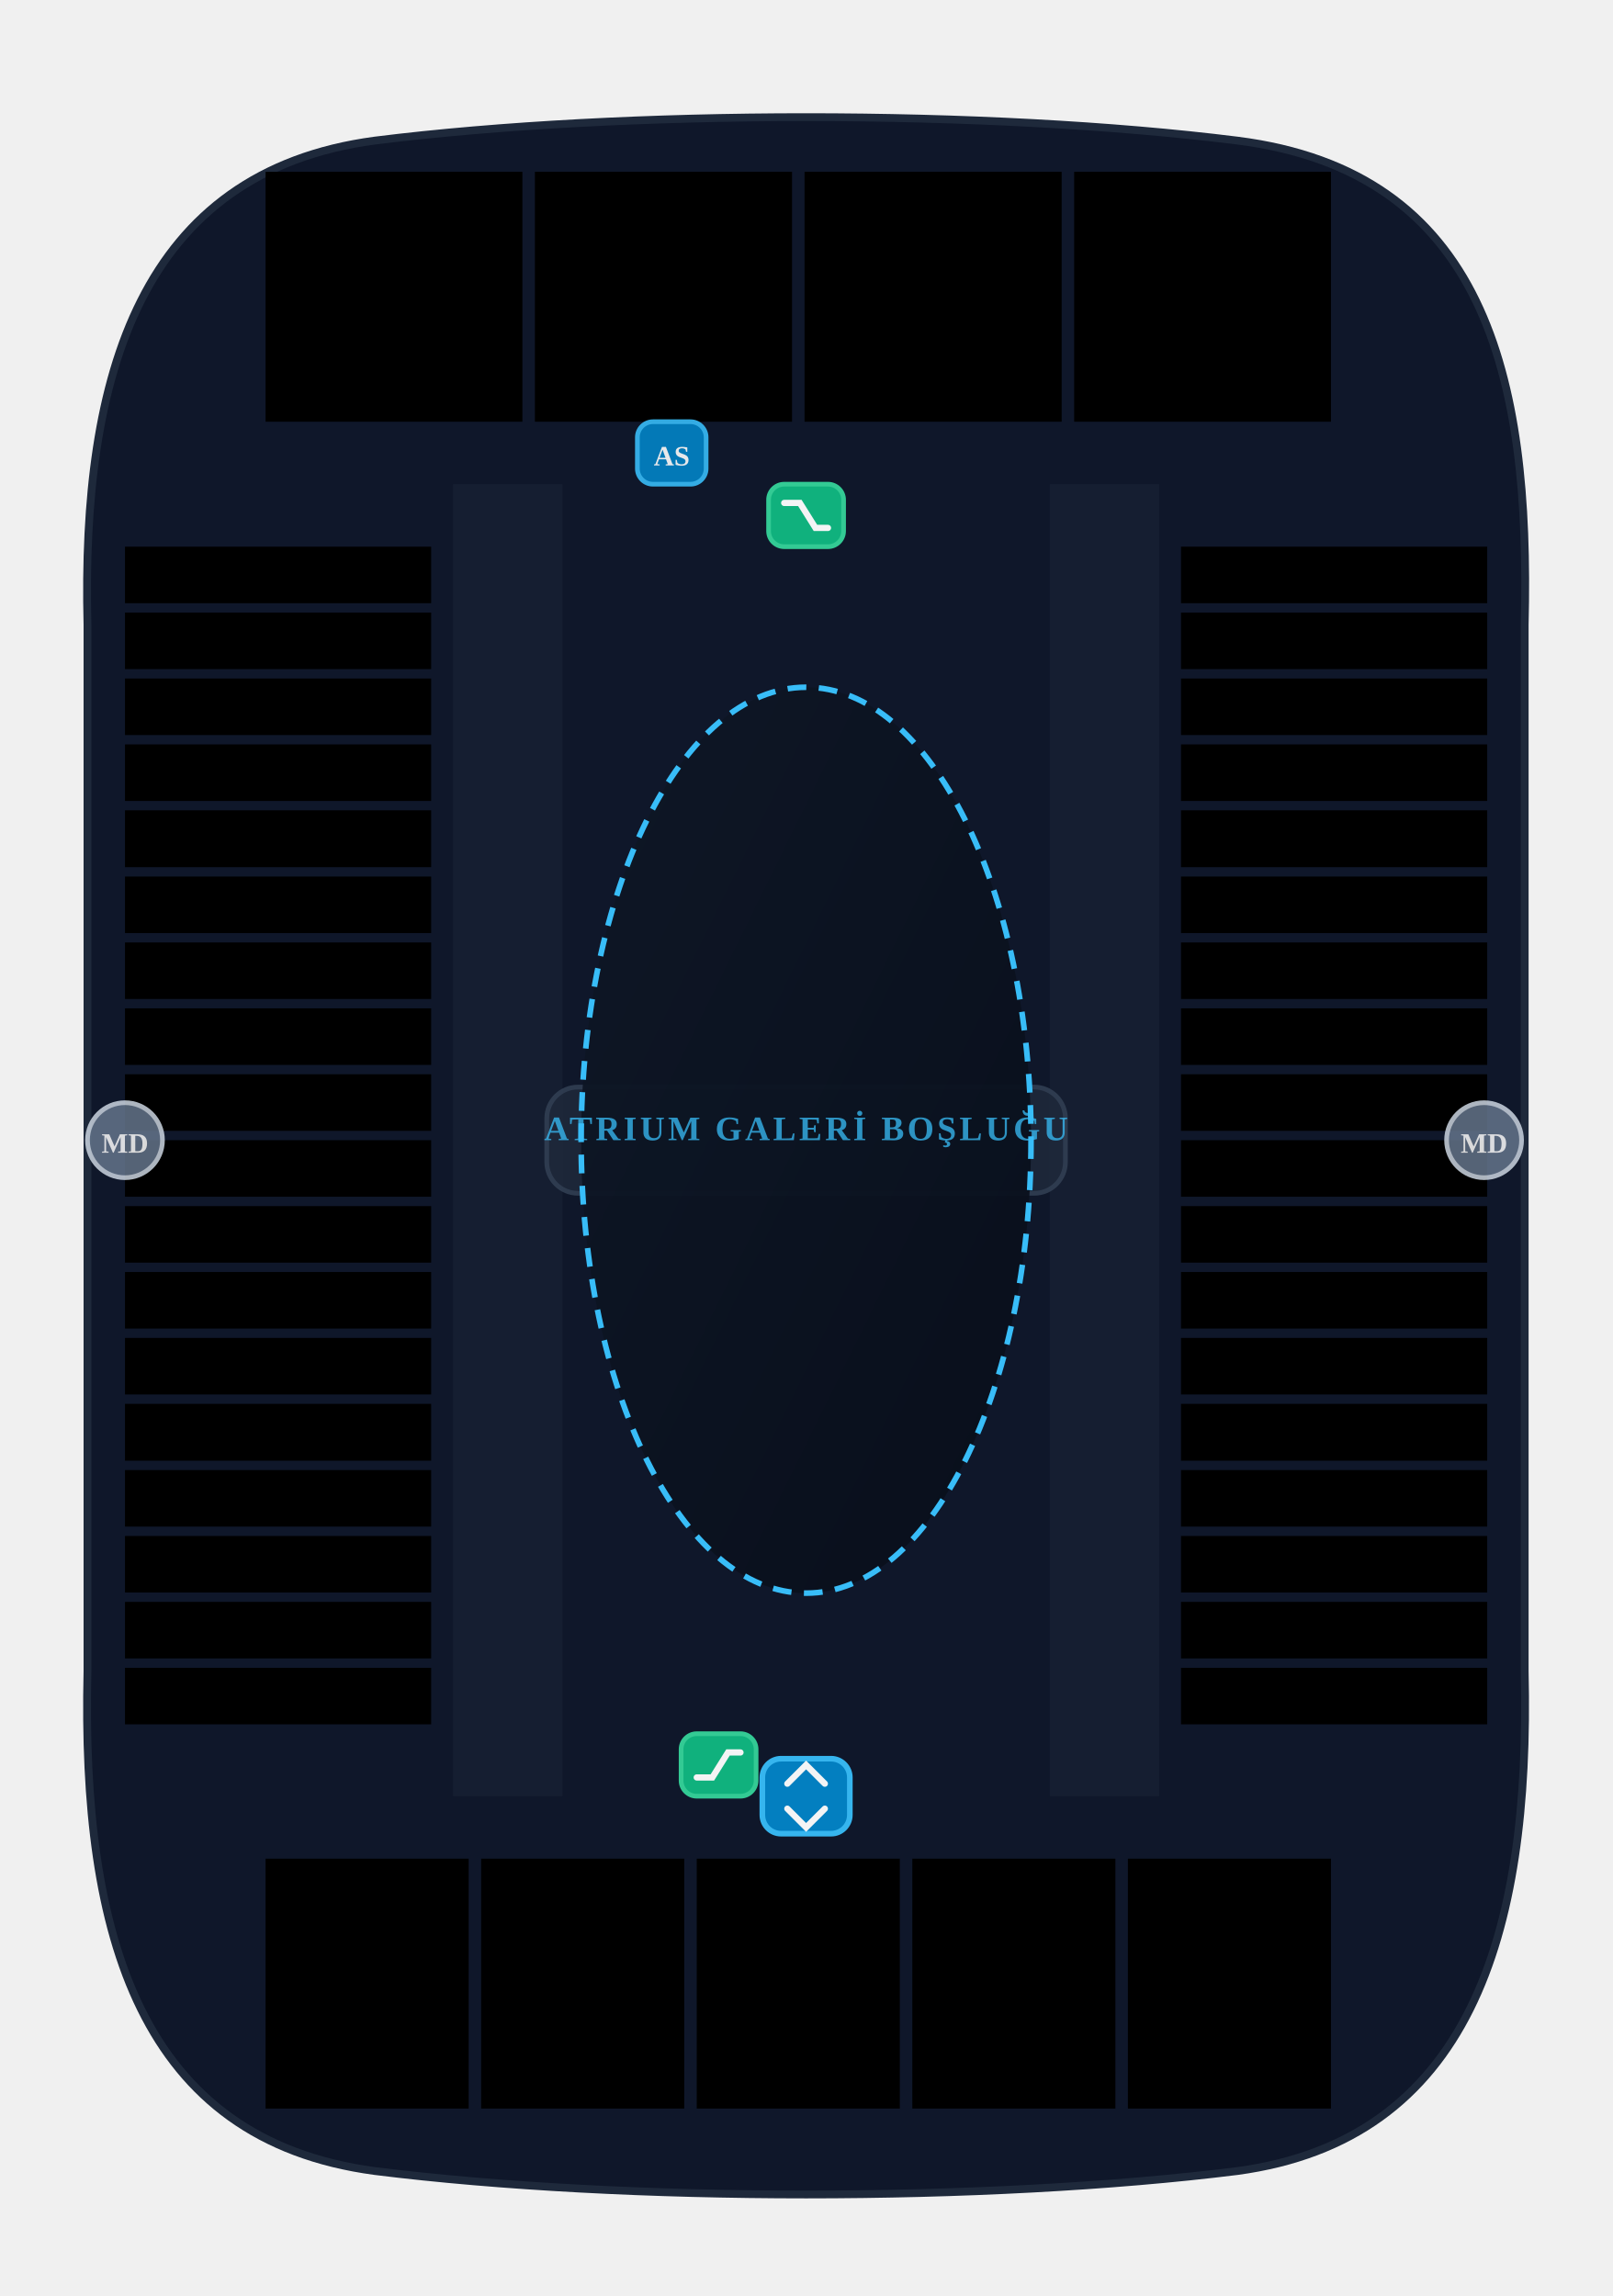
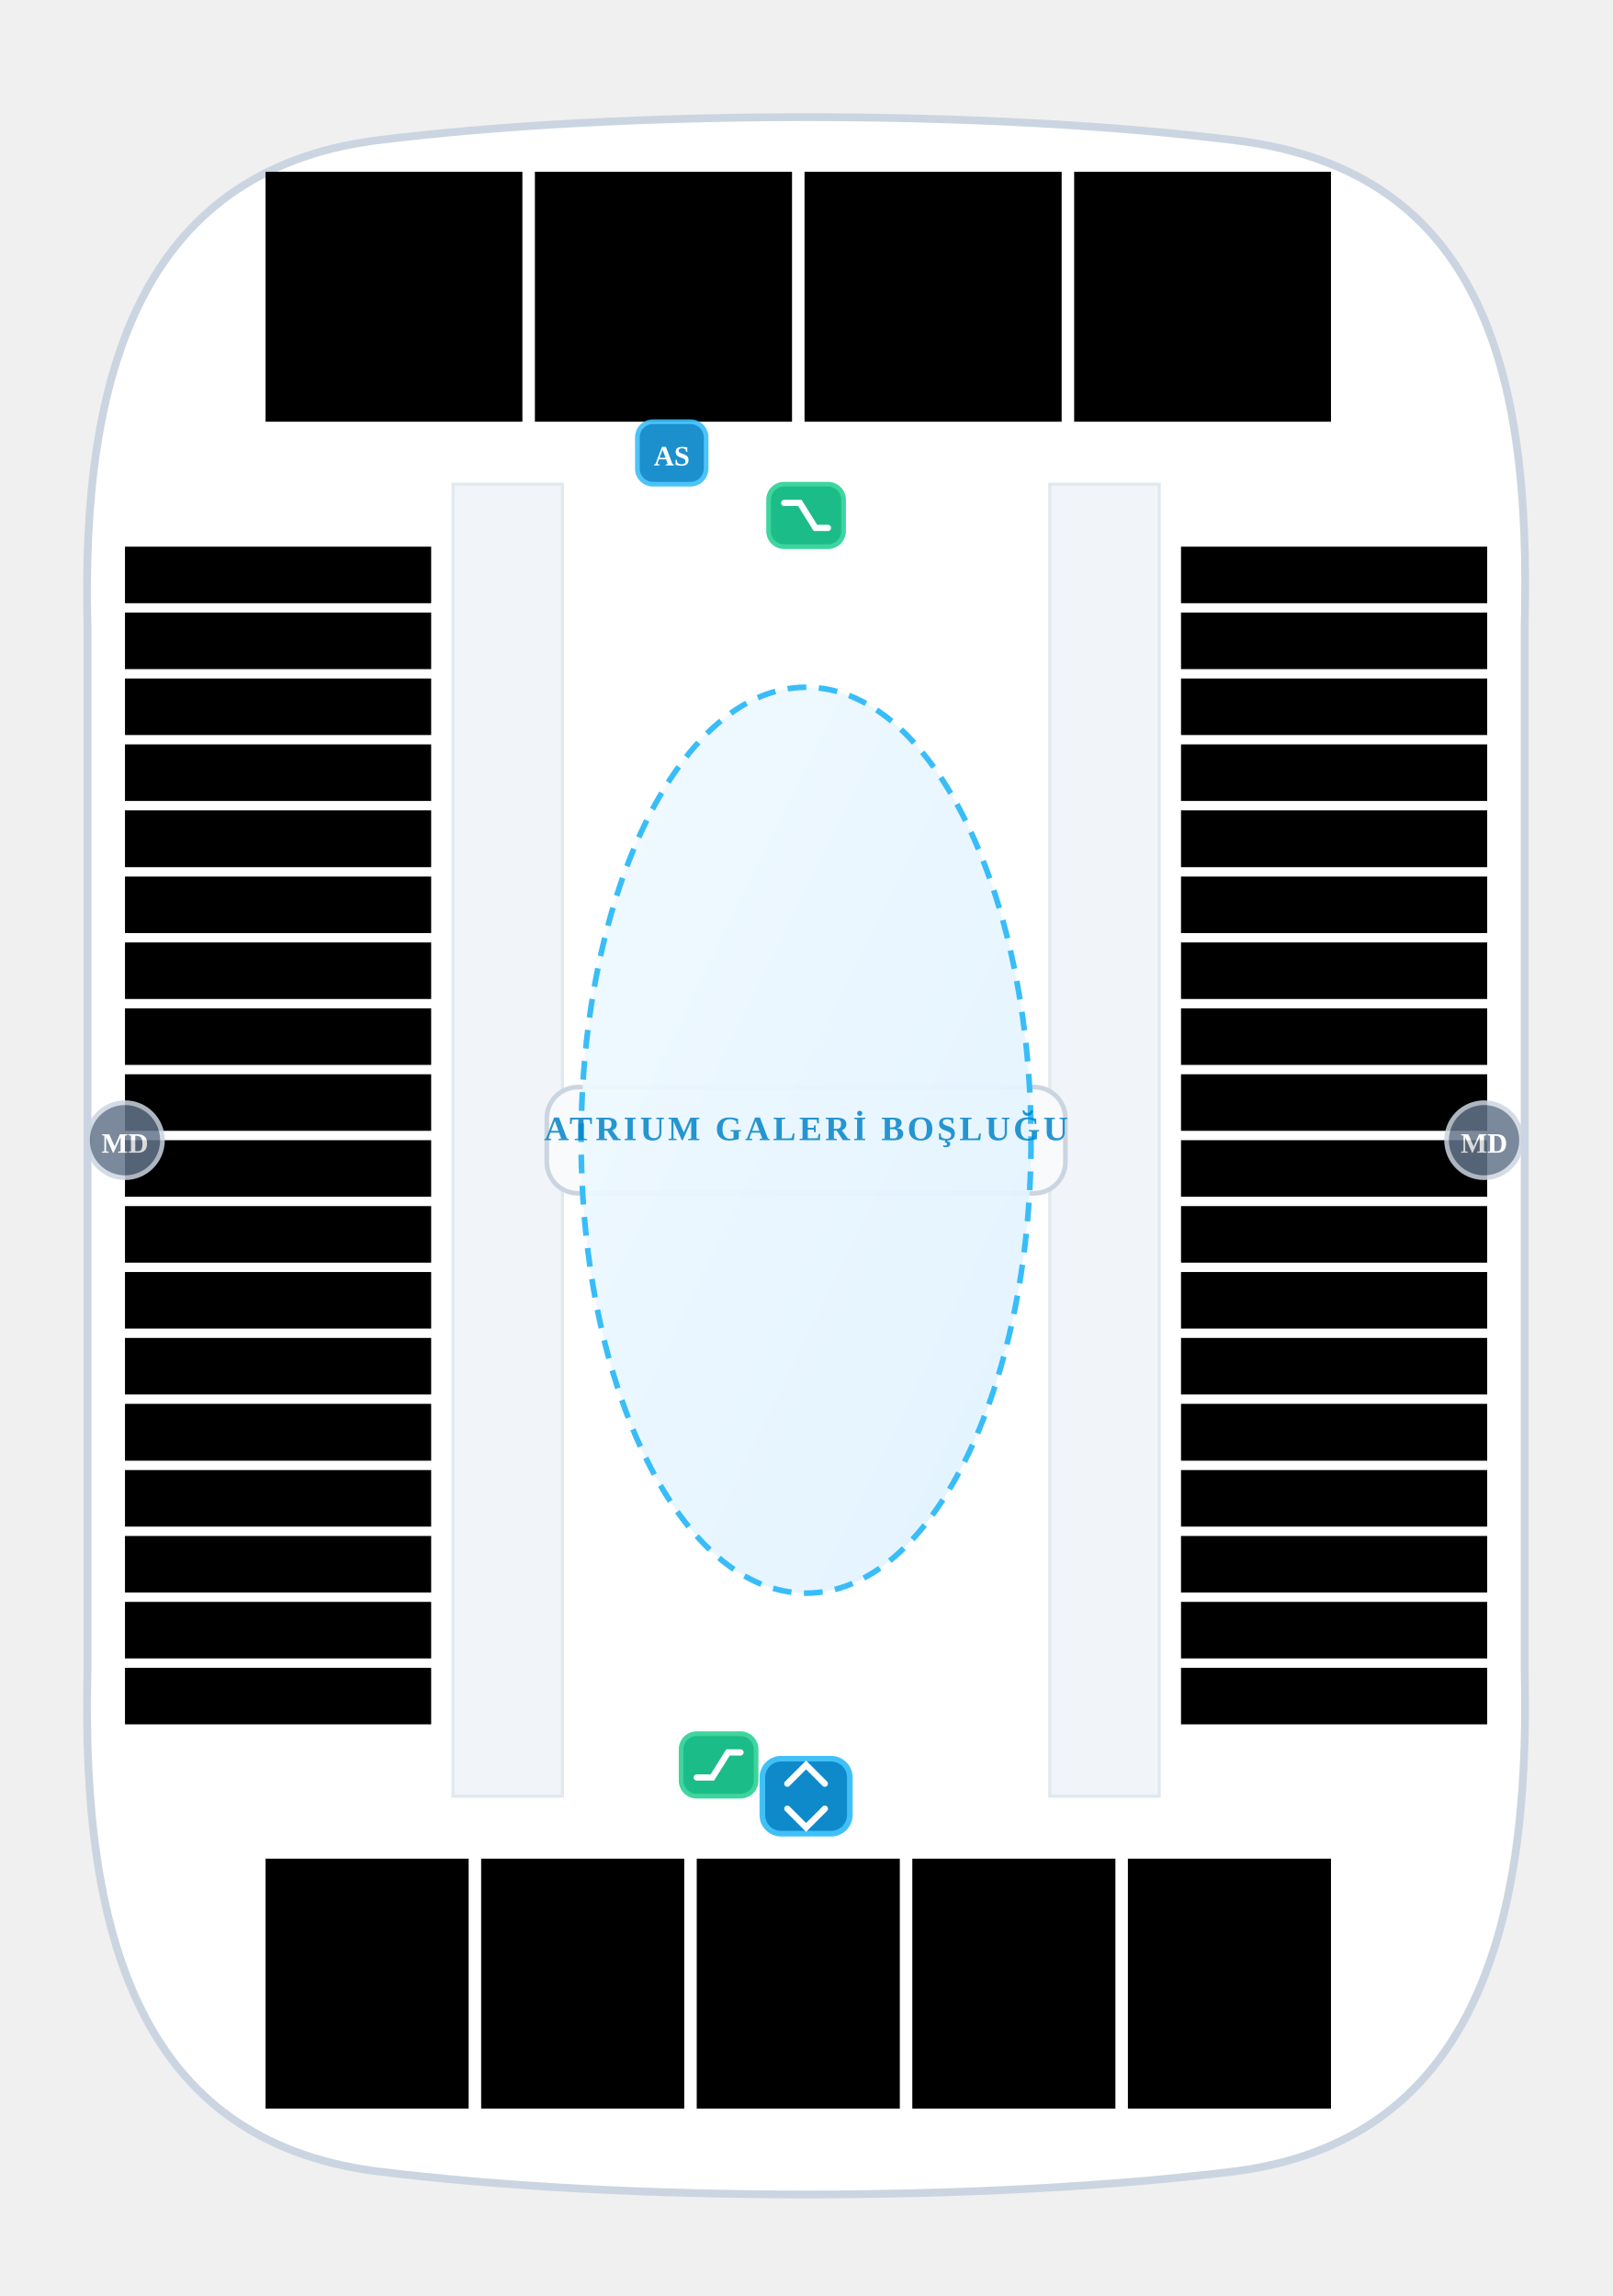
<svg xmlns="http://www.w3.org/2000/svg" viewBox="0 0 516 735" width="100%" height="100%" class="map__svg">
  <defs>
    <filter id="slab-shadow" x="-5%" y="-5%" width="110%" height="110%">
-       <feDropShadow dx="0" dy="4" stdDeviation="6" flood-opacity="0.12" />
+       <feDropShadow dx="0" dy="4" stdDeviation="6" flood-opacity="0.08" />
    </filter>
    <linearGradient id="atriumGrad" x1="0%" y1="0%" x2="100%" y2="100%">
-       <stop offset="0%" stop-color="#0e1726" stop-opacity="0.95" />
-       <stop offset="100%" stop-color="#080e1a" stop-opacity="0.95" />
+       <stop offset="0%" stop-color="#f0f9ff" stop-opacity="0.95" />
+       <stop offset="100%" stop-color="#e0f2fe" stop-opacity="0.95" />
    </linearGradient>
    <linearGradient id="fountainGrad" x1="0%" y1="0%" x2="100%" y2="100%">
-       <stop offset="0%" stop-color="#06b6d4" stop-opacity="0.35" />
-       <stop offset="100%" stop-color="#3b82f6" stop-opacity="0.2" />
+       <stop offset="0%" stop-color="#38bdf8" stop-opacity="0.35" />
+       <stop offset="100%" stop-color="#0284c7" stop-opacity="0.25" />
    </linearGradient>
  </defs>
  <g id="FloorSlab" class="map__slab">
-     <path id="slab_outer_5" class="slab corridor-path" d="M 120 45 C 200 35, 316 35, 396 45 C 475 55, 490 120, 488 200 L 488 535 C 490 620, 470 685, 396 695 C 316 705, 200 705, 120 695 C 45 685, 26 620, 28 535 L 28 200 C 26 120, 45 55, 120 45 Z" fill="#0f172a" stroke="#1e293b" stroke-width="2.5" />
-     <path class="corridor-lane" d="M 145 155 L 180 155 L 180 575 L 145 575 Z" fill="#1e293b" opacity="0.4" />
-     <path class="corridor-lane" d="M 336 155 L 371 155 L 371 575 L 336 575 Z" fill="#1e293b" opacity="0.4" />
-     <rect x="175" y="348" width="166" height="34" rx="10" fill="#1e293b" stroke="#334155" stroke-width="1.5" opacity="0.85" />
+     <path id="slab_outer_5" class="slab corridor-path" d="M 120 45 C 200 35, 316 35, 396 45 C 475 55, 490 120, 488 200 L 488 535 C 490 620, 470 685, 396 695 C 316 705, 200 705, 120 695 C 45 685, 26 620, 28 535 L 28 200 C 26 120, 45 55, 120 45 Z" fill="#ffffff" stroke="#cbd5e1" stroke-width="2.5" />
+     <path class="corridor-lane" d="M 145 155 L 180 155 L 180 575 L 145 575 Z" fill="#f1f5f9" stroke="#e2e8f0" stroke-width="1" />
+     <path class="corridor-lane" d="M 336 155 L 371 155 L 371 575 L 336 575 Z" fill="#f1f5f9" stroke="#e2e8f0" stroke-width="1" />
+     <rect x="175" y="348" width="166" height="34" rx="10" fill="#f8fafc" stroke="#cbd5e1" stroke-width="1.5" />
  </g>
  <g id="FloorVoids">
    <ellipse cx="258" cy="365" rx="72" ry="145" fill="url(#atriumGrad)" stroke="#38bdf8" stroke-width="1.8" stroke-dasharray="6 4" class="void-atrium" />
-     <text x="258" y="365" text-anchor="middle" fill="#38bdf8" font-size="11" font-weight="700" letter-spacing="1" opacity="0.75">ATRIUM GALERİ BOŞLUĞU</text>
+     <text x="258" y="365" text-anchor="middle" fill="#0284c7" font-size="11" font-weight="700" letter-spacing="1" opacity="0.85">ATRIUM GALERİ BOŞLUĞU</text>
  </g>
  <g id="FloorRooms">
    <path id="room_5_1" class="room room--shop room--tenant g-cosmetics cat-cosmetics store-polygon" d="M 40.0 175.0 L 138.0 175.0 L 138.0 193.1 L 40.0 193.1 Z" fillRule="evenodd" data-id="store_5_1" />
    <path id="room_5_2" class="room room--shop room--tenant g-cosmetics cat-cosmetics store-polygon" d="M 40.0 196.1 L 138.0 196.1 L 138.0 214.2 L 40.0 214.2 Z" fillRule="evenodd" data-id="store_5_2" />
    <path id="room_5_3" class="room room--shop room--tenant g-fashion cat-fashion store-polygon" d="M 40.0 217.2 L 138.0 217.2 L 138.0 235.3 L 40.0 235.3 Z" fillRule="evenodd" data-id="store_5_3" />
    <path id="room_5_4" class="room room--shop room--tenant g-shoes cat-shoes store-polygon" d="M 40.0 238.3 L 138.0 238.3 L 138.0 256.4 L 40.0 256.4 Z" fillRule="evenodd" data-id="store_5_4" />
    <path id="room_5_5" class="room room--shop room--tenant g-fashion cat-fashion store-polygon" d="M 40.0 259.4 L 138.0 259.4 L 138.0 277.6 L 40.0 277.6 Z" fillRule="evenodd" data-id="store_5_5" />
    <path id="room_5_6" class="room room--shop room--tenant g-shoes cat-shoes store-polygon" d="M 40.0 280.6 L 138.0 280.6 L 138.0 298.7 L 40.0 298.7 Z" fillRule="evenodd" data-id="store_5_6" />
    <path id="room_5_7" class="room room--shop room--tenant g-tech cat-tech store-polygon" d="M 40.0 301.7 L 138.0 301.7 L 138.0 319.8 L 40.0 319.8 Z" fillRule="evenodd" data-id="store_5_7" />
    <path id="room_5_8" class="room room--shop room--tenant g-fashion cat-fashion store-polygon" d="M 40.0 322.8 L 138.0 322.8 L 138.0 340.9 L 40.0 340.9 Z" fillRule="evenodd" data-id="store_5_8" />
    <path id="room_5_9" class="room room--shop room--tenant g-shoes cat-shoes store-polygon" d="M 40.0 343.9 L 138.0 343.9 L 138.0 362.0 L 40.0 362.0 Z" fillRule="evenodd" data-id="store_5_9" />
    <path id="room_5_10" class="room room--shop room--tenant g-cosmetics cat-cosmetics store-polygon" d="M 40.0 365.0 L 138.0 365.0 L 138.0 383.1 L 40.0 383.1 Z" fillRule="evenodd" data-id="store_5_10" />
    <path id="room_5_11" class="room room--shop room--tenant g-fashion cat-fashion store-polygon" d="M 40.0 386.1 L 138.0 386.1 L 138.0 404.2 L 40.0 404.2 Z" fillRule="evenodd" data-id="store_5_11" />
    <path id="room_5_12" class="room room--shop room--tenant g-cosmetics cat-cosmetics store-polygon" d="M 40.0 407.2 L 138.0 407.2 L 138.0 425.3 L 40.0 425.3 Z" fillRule="evenodd" data-id="store_5_12" />
    <path id="room_5_13" class="room room--shop room--tenant g-accessories cat-accessories store-polygon" d="M 40.0 428.3 L 138.0 428.3 L 138.0 446.4 L 40.0 446.4 Z" fillRule="evenodd" data-id="store_5_13" />
    <path id="room_5_14" class="room room--shop room--tenant g-cosmetics cat-cosmetics store-polygon" d="M 40.0 449.4 L 138.0 449.4 L 138.0 467.6 L 40.0 467.6 Z" fillRule="evenodd" data-id="store_5_14" />
    <path id="room_5_15" class="room room--shop room--tenant g-fashion cat-fashion store-polygon" d="M 40.0 470.6 L 138.0 470.6 L 138.0 488.7 L 40.0 488.7 Z" fillRule="evenodd" data-id="store_5_15" />
    <path id="room_5_16" class="room room--shop room--tenant g-fashion cat-fashion store-polygon" d="M 40.0 491.7 L 138.0 491.7 L 138.0 509.8 L 40.0 509.8 Z" fillRule="evenodd" data-id="store_5_16" />
    <path id="room_5_17" class="room room--shop room--tenant g-fashion cat-fashion store-polygon" d="M 40.0 512.8 L 138.0 512.8 L 138.0 530.9 L 40.0 530.9 Z" fillRule="evenodd" data-id="store_5_17" />
    <path id="room_5_18" class="room room--shop room--tenant g-fashion cat-fashion store-polygon" d="M 40.0 533.9 L 138.0 533.9 L 138.0 552.0 L 40.0 552.0 Z" fillRule="evenodd" data-id="store_5_18" />
    <path id="room_5_19" class="room room--shop room--tenant g-cosmetics cat-cosmetics store-polygon" d="M 378.0 175.0 L 476.0 175.0 L 476.0 193.1 L 378.0 193.1 Z" fillRule="evenodd" data-id="store_5_19" />
    <path id="room_5_20" class="room room--shop room--tenant g-fashion cat-fashion store-polygon" d="M 378.0 196.1 L 476.0 196.1 L 476.0 214.2 L 378.0 214.2 Z" fillRule="evenodd" data-id="store_5_20" />
    <path id="room_5_21" class="room room--shop room--tenant g-accessories cat-accessories store-polygon" d="M 378.0 217.2 L 476.0 217.2 L 476.0 235.3 L 378.0 235.3 Z" fillRule="evenodd" data-id="store_5_21" />
    <path id="room_5_22" class="room room--shop room--tenant g-cosmetics cat-cosmetics store-polygon" d="M 378.0 238.3 L 476.0 238.3 L 476.0 256.4 L 378.0 256.4 Z" fillRule="evenodd" data-id="store_5_22" />
    <path id="room_5_23" class="room room--shop room--tenant g-cosmetics cat-cosmetics store-polygon" d="M 378.0 259.4 L 476.0 259.4 L 476.0 277.6 L 378.0 277.6 Z" fillRule="evenodd" data-id="store_5_23" />
    <path id="room_5_24" class="room room--shop room--tenant g-fashion cat-fashion store-polygon" d="M 378.0 280.6 L 476.0 280.6 L 476.0 298.7 L 378.0 298.7 Z" fillRule="evenodd" data-id="store_5_24" />
    <path id="room_5_25" class="room room--shop room--tenant g-fashion cat-fashion store-polygon" d="M 378.0 301.7 L 476.0 301.7 L 476.0 319.8 L 378.0 319.8 Z" fillRule="evenodd" data-id="store_5_25" />
    <path id="room_5_26" class="room room--shop room--tenant g-fashion cat-fashion store-polygon" d="M 378.0 322.8 L 476.0 322.8 L 476.0 340.9 L 378.0 340.9 Z" fillRule="evenodd" data-id="store_5_26" />
    <path id="room_5_27" class="room room--shop room--tenant g-fashion cat-fashion store-polygon" d="M 378.0 343.9 L 476.0 343.9 L 476.0 362.0 L 378.0 362.0 Z" fillRule="evenodd" data-id="store_5_27" />
    <path id="room_5_28" class="room room--shop room--tenant g-tech cat-tech store-polygon" d="M 378.0 365.0 L 476.0 365.0 L 476.0 383.1 L 378.0 383.1 Z" fillRule="evenodd" data-id="store_5_28" />
    <path id="room_5_29" class="room room--shop room--tenant g-fashion cat-fashion store-polygon" d="M 378.0 386.1 L 476.0 386.1 L 476.0 404.2 L 378.0 404.2 Z" fillRule="evenodd" data-id="store_5_29" />
    <path id="room_5_30" class="room room--shop room--tenant g-fashion cat-fashion store-polygon" d="M 378.0 407.2 L 476.0 407.2 L 476.0 425.3 L 378.0 425.3 Z" fillRule="evenodd" data-id="store_5_30" />
    <path id="room_5_31" class="room room--shop room--tenant g-accessories cat-accessories store-polygon" d="M 378.0 428.3 L 476.0 428.3 L 476.0 446.4 L 378.0 446.4 Z" fillRule="evenodd" data-id="store_5_31" />
    <path id="room_5_32" class="room room--shop room--tenant g-fashion cat-fashion store-polygon" d="M 378.0 449.4 L 476.0 449.4 L 476.0 467.6 L 378.0 467.6 Z" fillRule="evenodd" data-id="store_5_32" />
    <path id="room_5_33" class="room room--shop room--tenant g-shoes cat-shoes store-polygon" d="M 378.0 470.6 L 476.0 470.6 L 476.0 488.7 L 378.0 488.7 Z" fillRule="evenodd" data-id="store_5_33" />
    <path id="room_5_34" class="room room--shop room--tenant g-cosmetics cat-cosmetics store-polygon" d="M 378.0 491.7 L 476.0 491.7 L 476.0 509.8 L 378.0 509.8 Z" fillRule="evenodd" data-id="store_5_34" />
    <path id="room_5_35" class="room room--shop room--tenant g-shoes cat-shoes store-polygon" d="M 378.0 512.8 L 476.0 512.8 L 476.0 530.9 L 378.0 530.9 Z" fillRule="evenodd" data-id="store_5_35" />
    <path id="room_5_36" class="room room--shop room--tenant g-shoes cat-shoes store-polygon" d="M 378.0 533.9 L 476.0 533.9 L 476.0 552.0 L 378.0 552.0 Z" fillRule="evenodd" data-id="store_5_36" />
    <path id="room_5_37" class="room room--shop room--tenant g-food cat-food store-polygon" d="M 85.0 55.0 L 167.2 55.0 L 167.2 135.0 L 85.0 135.0 Z" fillRule="evenodd" data-id="store_5_37" />
    <path id="room_5_38" class="room room--shop room--tenant g-fashion cat-fashion store-polygon" d="M 171.2 55.0 L 253.5 55.0 L 253.5 135.0 L 171.2 135.0 Z" fillRule="evenodd" data-id="store_5_38" />
    <path id="room_5_39" class="room room--shop room--tenant g-accessories cat-accessories store-polygon" d="M 257.5 55.0 L 339.8 55.0 L 339.8 135.0 L 257.5 135.0 Z" fillRule="evenodd" data-id="store_5_39" />
    <path id="room_5_40" class="room room--shop room--tenant g-accessories cat-accessories store-polygon" d="M 343.8 55.0 L 426.0 55.0 L 426.0 135.0 L 343.8 135.0 Z" fillRule="evenodd" data-id="store_5_40" />
    <path id="room_5_41" class="room room--shop room--tenant g-accessories cat-accessories store-polygon" d="M 85.0 595.0 L 150.0 595.0 L 150.0 675.0 L 85.0 675.0 Z" fillRule="evenodd" data-id="store_5_41" />
    <path id="room_5_42" class="room room--shop room--tenant g-fashion cat-fashion store-polygon" d="M 154.0 595.0 L 219.0 595.0 L 219.0 675.0 L 154.0 675.0 Z" fillRule="evenodd" data-id="store_5_42" />
    <path id="room_5_43" class="room room--shop room--tenant g-fashion cat-fashion store-polygon" d="M 223.0 595.0 L 288.0 595.0 L 288.0 675.0 L 223.0 675.0 Z" fillRule="evenodd" data-id="store_5_43" />
    <path id="room_5_44" class="room room--shop room--tenant g-cosmetics cat-cosmetics store-polygon" d="M 292.0 595.0 L 357.0 595.0 L 357.0 675.0 L 292.0 675.0 Z" fillRule="evenodd" data-id="store_5_44" />
    <path id="room_5_45" class="room room--shop room--tenant g-fashion cat-fashion store-polygon" d="M 361.0 595.0 L 426.0 595.0 L 426.0 675.0 L 361.0 675.0 Z" fillRule="evenodd" data-id="store_5_45" />
  </g>
  <g id="FloorIcons" class="pointer-events-none">
    <g transform="translate(258, 575)" class="portal-svg portal-elevator" opacity="0.95">
      <rect x="-14" y="-12" width="28" height="24" rx="6" fill="#0284c7" stroke="#38bdf8" stroke-width="1.8" />
      <path d="M-6 -4 L0 -10 L6 -4 M-6 4 L0 10 L6 4" stroke="#ffffff" stroke-width="2" fill="none" stroke-linecap="round" />
    </g>
    <g transform="translate(230, 565)" class="portal-svg portal-escalator" opacity="0.95">
      <rect x="-12" y="-10" width="24" height="20" rx="5" fill="#10b981" stroke="#34d399" stroke-width="1.5" />
      <path d="M-7 4 L-2 4 L3 -4 L7 -4" stroke="#ffffff" stroke-width="2" fill="none" stroke-linecap="round" />
    </g>
    <g transform="translate(258, 165)" class="portal-svg portal-escalator" opacity="0.95">
      <rect x="-12" y="-10" width="24" height="20" rx="5" fill="#10b981" stroke="#34d399" stroke-width="1.5" />
      <path d="M-7 -4 L-2 -4 L3 4 L7 4" stroke="#ffffff" stroke-width="2" fill="none" stroke-linecap="round" />
    </g>
    <g transform="translate(215, 145)" class="portal-svg portal-elevator" opacity="0.9">
      <rect x="-11" y="-10" width="22" height="20" rx="5" fill="#0284c7" stroke="#38bdf8" stroke-width="1.5" />
      <text x="0" y="4" text-anchor="middle" fill="#ffffff" font-size="9" font-weight="900">AS</text>
    </g>
    <g transform="translate(475, 365)" class="portal-svg portal-stairs" opacity="0.85">
      <circle r="12" fill="#64748b" stroke="#cbd5e1" stroke-width="1.5" />
      <text x="0" y="4" text-anchor="middle" fill="#ffffff" font-size="9" font-weight="900">MD</text>
    </g>
    <g transform="translate(40, 365)" class="portal-svg portal-stairs" opacity="0.85">
      <circle r="12" fill="#64748b" stroke="#cbd5e1" stroke-width="1.5" />
      <text x="0" y="4" text-anchor="middle" fill="#ffffff" font-size="9" font-weight="900">MD</text>
    </g>
  </g>
</svg>
